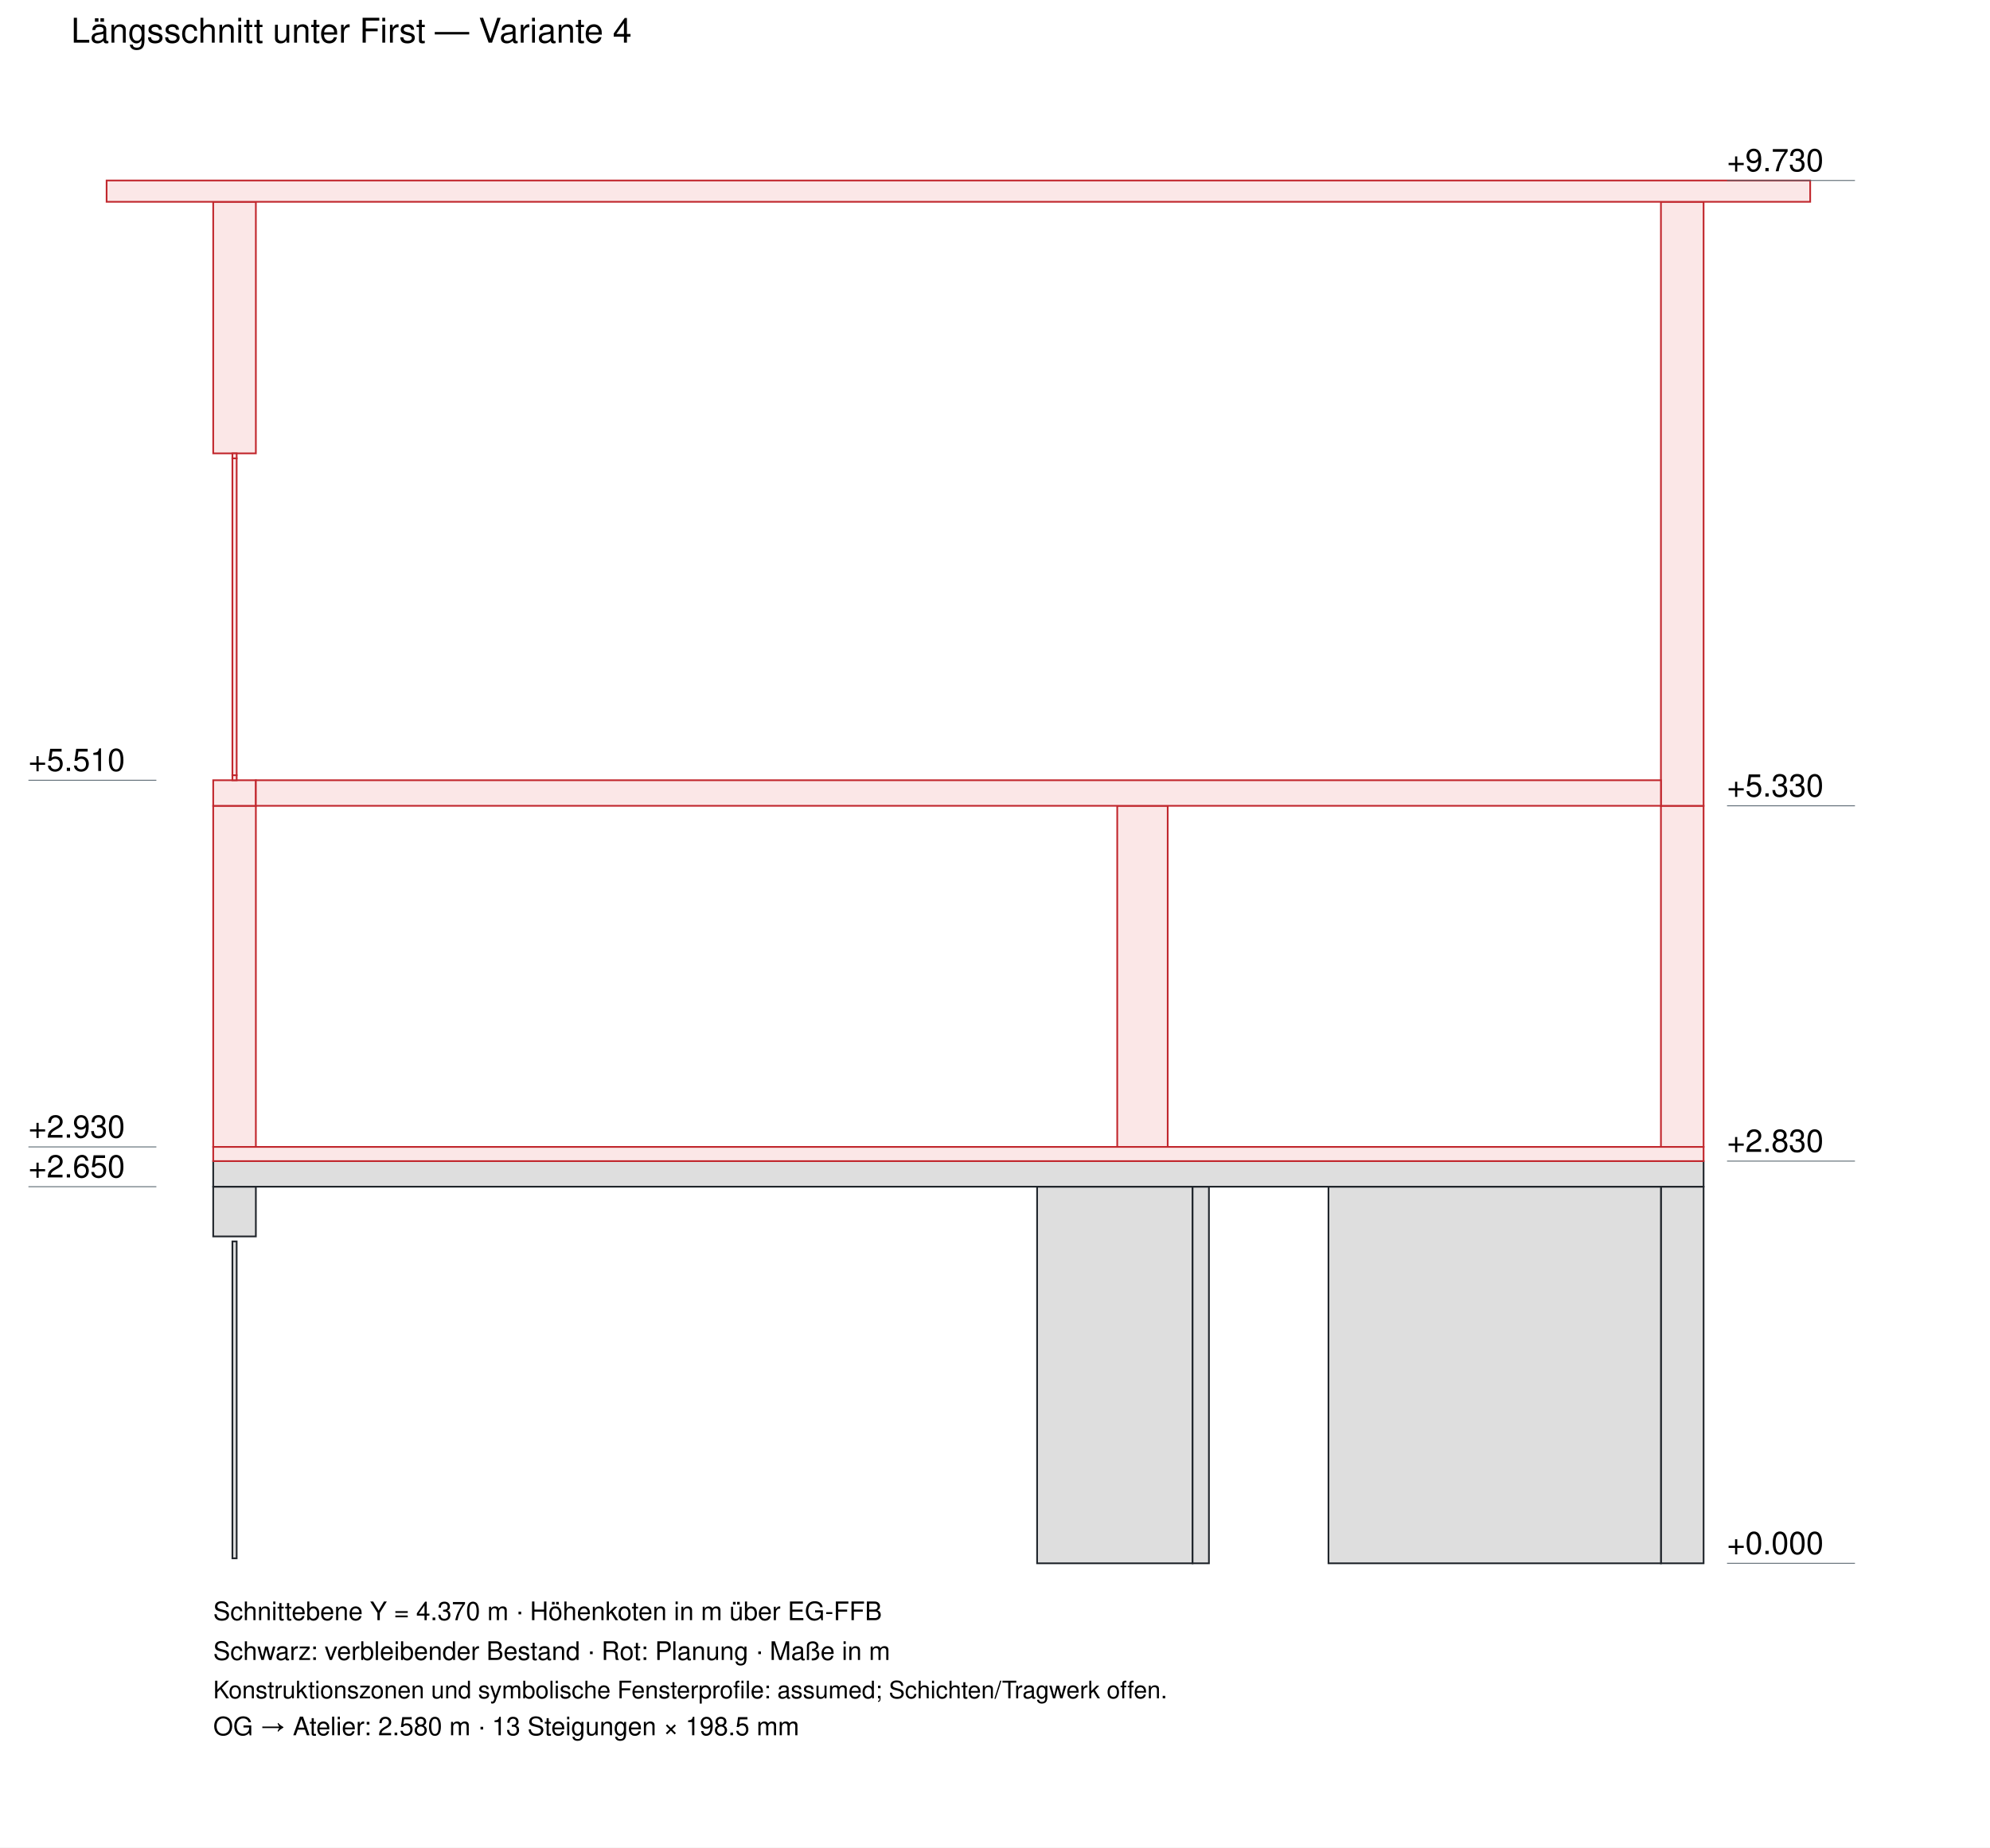
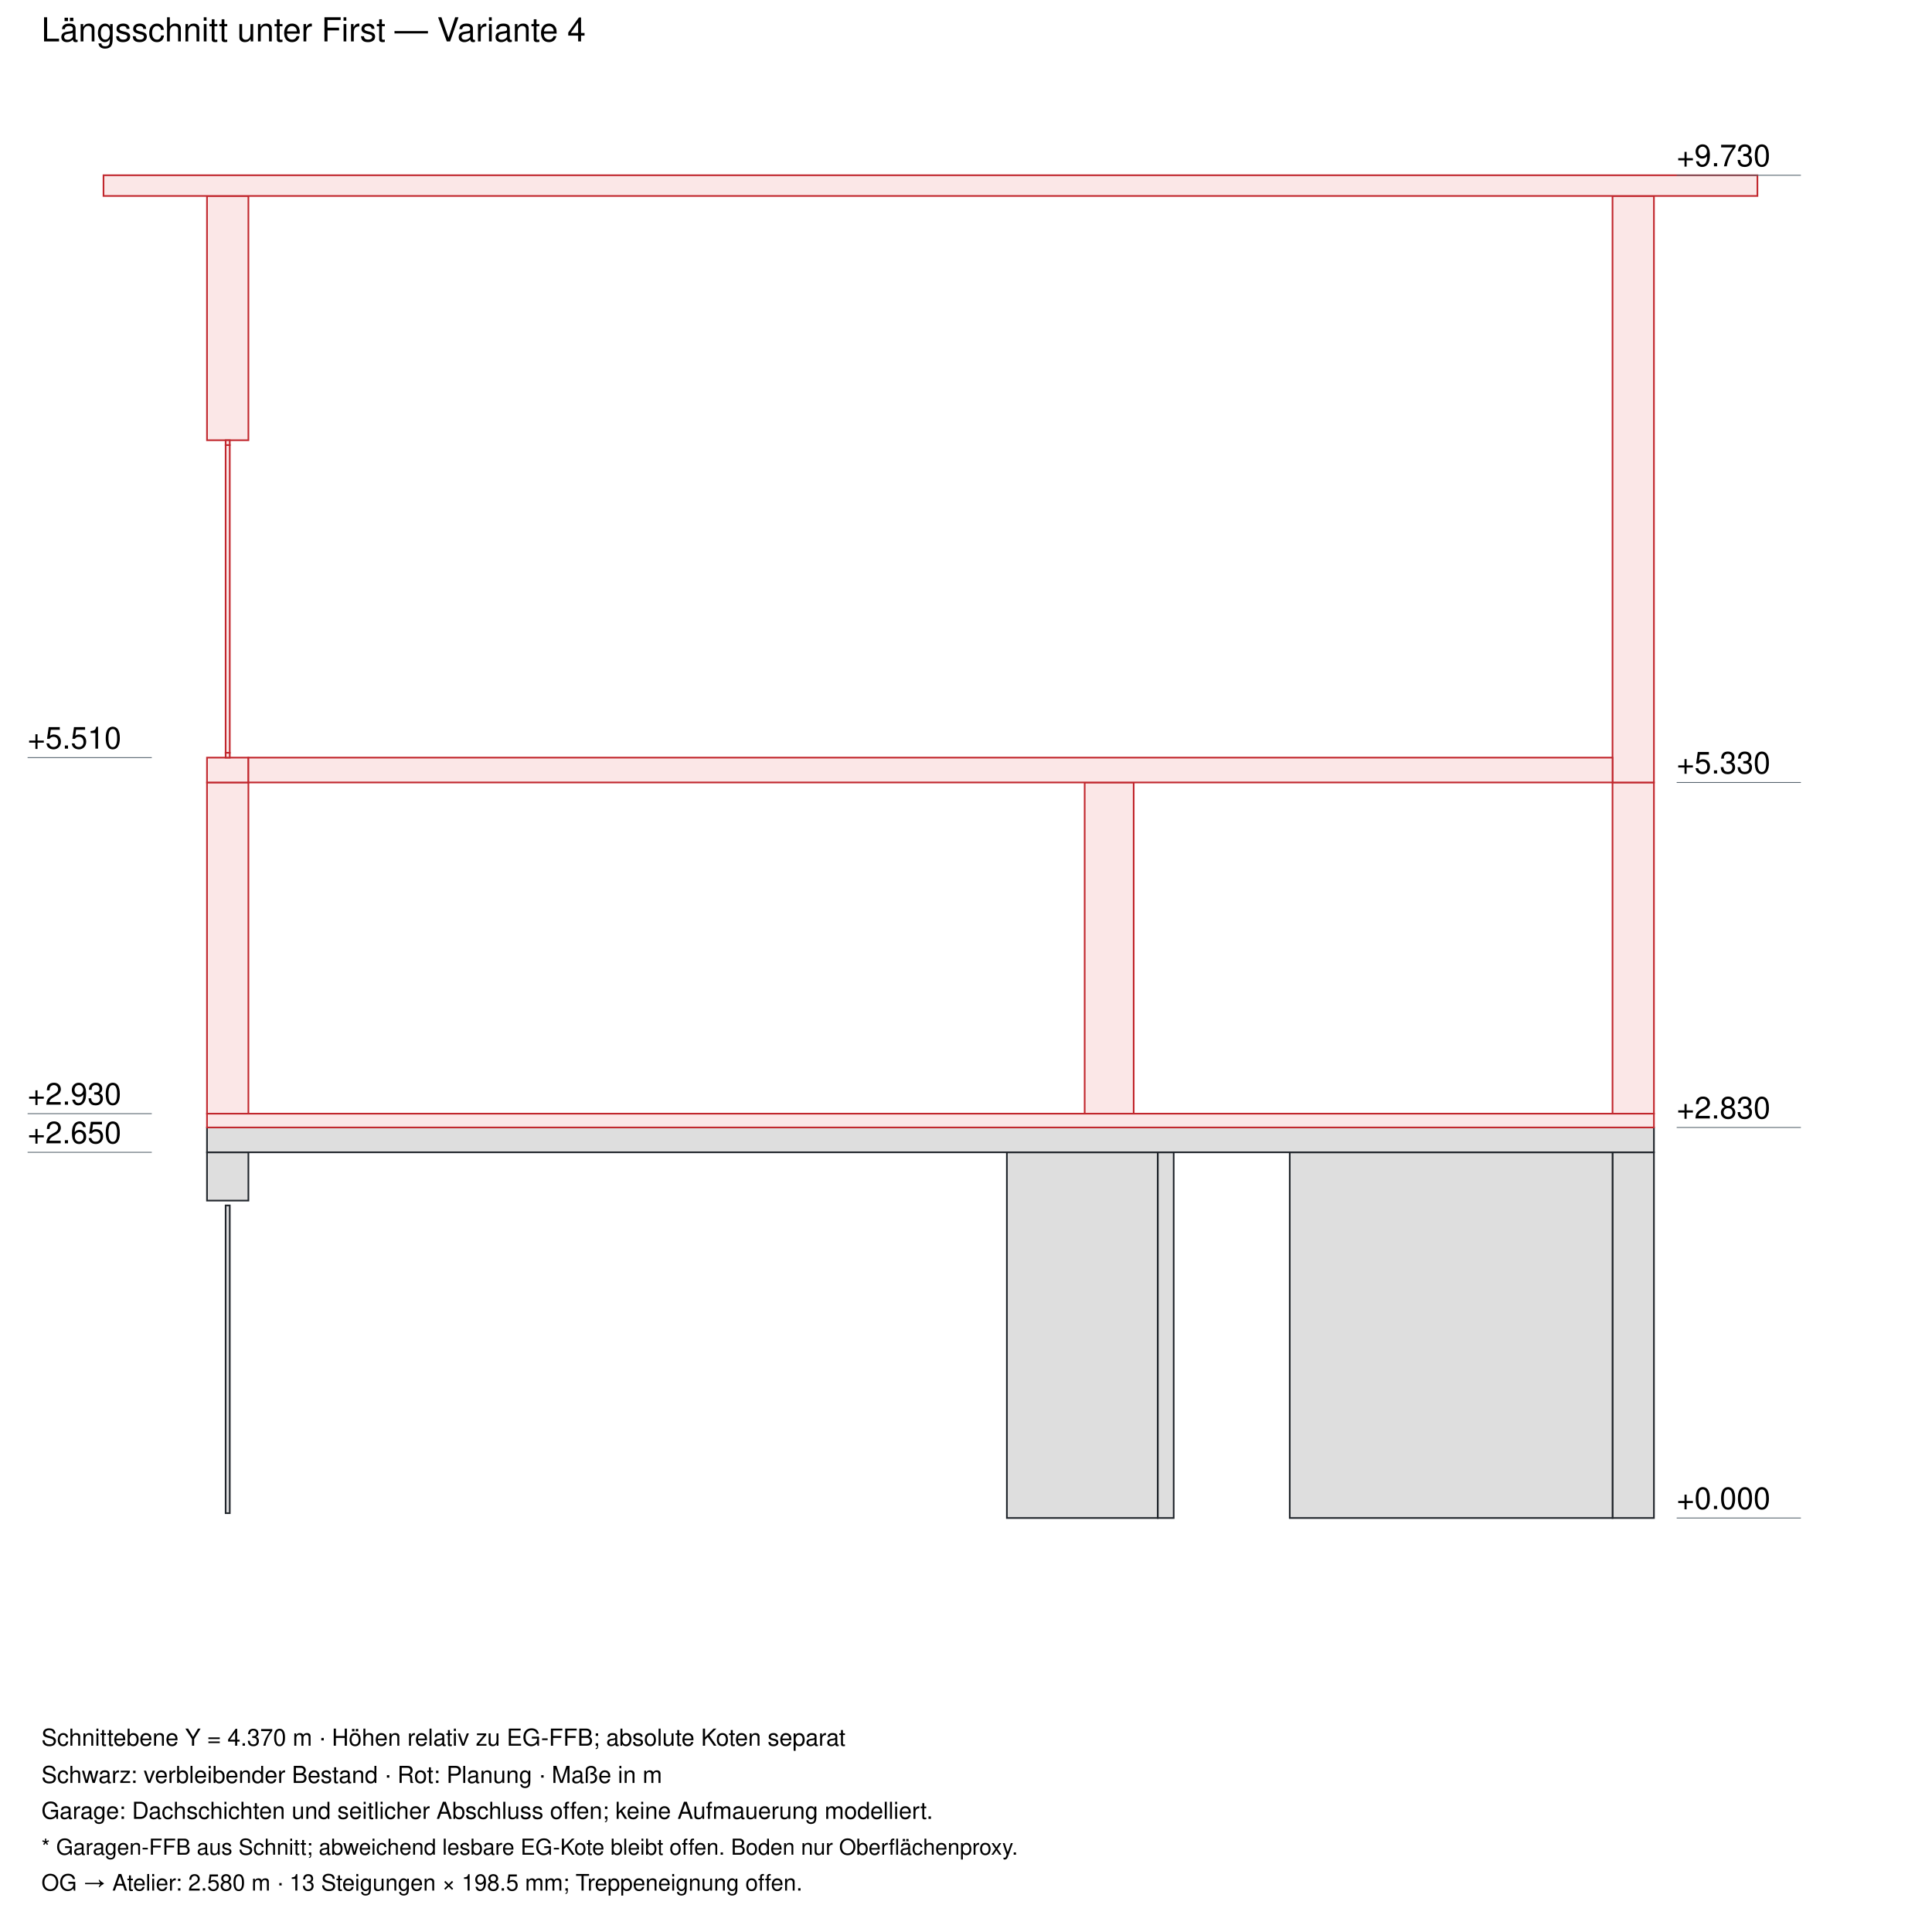
- <svg xmlns="http://www.w3.org/2000/svg" viewBox="-1500 -11000 14000 13000">
-   <rect x="-1500" y="-11000" width="14000" height="13000" fill="white" />
+ <svg xmlns="http://www.w3.org/2000/svg" viewBox="-1500 -11000 14000 14000">
+   <rect x="-1500" y="-11000" width="14000" height="14000" fill="white" />
  <g id="blattkopf" data-inhalt-oben="-10500">
-     <text x="-1000" y="-10700" font-family="Helvetica,Arial,sans-serif" font-size="240">Längsschnitt unter First — Variante 4</text>
+     <text x="-1200" y="-10700" font-family="Helvetica,Arial,sans-serif" font-size="240">Längsschnitt unter First — Variante 4</text>
  </g>
-   <path d="M 300.00,-2300.00 L 0.00,-2300.00 L 0.00,-2650.00 L 300.00,-2650.00 L 300.00,-2300.00 Z M 10185.00,-2650.00 L 10485.00,-2650.00 L 10485.00,-0.00 L 10185.00,-0.00 L 10185.00,-2650.00 Z" fill="#dedede" fill-rule="evenodd" stroke="#20252b" stroke-width="12" />
-   <path d="M 165.00,-35.00 L 135.00,-35.00 L 135.00,-2265.00 L 165.00,-2265.00 L 165.00,-35.00 Z" fill="#dedede" fill-rule="evenodd" stroke="#20252b" stroke-width="12" />
-   <path d="M 5796.26,-2650.00 L 6890.00,-2650.00 L 6890.00,-0.00 L 5796.26,-0.00 L 5796.26,-2650.00 Z" fill="#dedede" fill-rule="evenodd" stroke="#20252b" stroke-width="12" />
-   <path d="M 6890.00,-2650.00 L 7005.00,-2650.00 L 7005.00,-0.00 L 6890.00,-0.00 L 6890.00,-2650.00 Z M 7846.00,-2650.00 L 10185.00,-2650.00 L 10185.00,-0.00 L 7846.00,-0.00 L 7846.00,-2650.00 Z" fill="#dedede" fill-rule="evenodd" stroke="#20252b" stroke-width="12" />
-   <path d="M 10485.00,-2650.00 L 0.00,-2650.00 L 0.00,-2785.00 L 0.00,-2830.00 L 10485.00,-2830.00 L 10485.00,-2650.00 Z" fill="#dedede" fill-rule="evenodd" stroke="#20252b" stroke-width="12" />
-   <path d="M 300.00,-5330.00 L 300.00,-2930.00 L 0.00,-2930.00 L 0.00,-5330.00 L 300.00,-5330.00 Z M 10485.00,-5330.00 L 10485.00,-2930.00 L 10185.00,-2930.00 L 10185.00,-5330.00 L 10485.00,-5330.00 Z" fill="#fbe7e7" fill-rule="evenodd" stroke="#c1272d" stroke-width="12" />
-   <path d="M 0.00,-7810.00 L 0.00,-9580.00 L 300.00,-9580.00 L 300.00,-7810.00 L 0.00,-7810.00 Z M 300.00,-5330.00 L 0.00,-5330.00 L 0.00,-5510.00 L 300.00,-5510.00 L 300.00,-5330.00 Z M 10185.00,-5330.00 L 10185.00,-9580.00 L 10485.00,-9580.00 L 10485.00,-5330.00 L 10185.00,-5330.00 Z" fill="#fbe7e7" fill-rule="evenodd" stroke="#c1272d" stroke-width="12" />
-   <path d="M 6715.00,-2930.00 L 6360.00,-2930.00 L 6360.00,-5330.00 L 6715.00,-5330.00 L 6715.00,-2930.00 Z" fill="#fbe7e7" fill-rule="evenodd" stroke="#c1272d" stroke-width="12" />
-   <path d="M 0.00,-2930.00 L 10485.00,-2930.00 L 10485.00,-2855.00 L 10485.00,-2830.00 L 0.00,-2830.00 L 0.00,-2930.00 Z" fill="#fbe7e7" fill-rule="evenodd" stroke="#c1272d" stroke-width="12" />
-   <path d="M 10185.00,-5330.00 L 300.00,-5330.00 L 300.00,-5510.00 L 10185.00,-5510.00 L 10185.00,-5330.00 Z" fill="#fbe7e7" fill-rule="evenodd" stroke="#c1272d" stroke-width="12" />
-   <path d="M 165.00,-5545.00 L 135.00,-5545.00 L 135.00,-7775.00 L 165.00,-7775.00 L 165.00,-5545.00 Z" fill="#fbe7e7" fill-rule="evenodd" stroke="#c1272d" stroke-width="12" />
-   <path d="M 165.00,-7775.00 L 135.00,-7775.00 L 135.00,-7810.00 L 165.00,-7810.00 L 165.00,-7775.00 Z M 165.00,-5510.00 L 135.00,-5510.00 L 135.00,-5545.00 L 165.00,-5545.00 L 165.00,-5510.00 Z" fill="#fbe7e7" fill-rule="evenodd" stroke="#c1272d" stroke-width="12" />
-   <path d="M 11235.00,-9580.00 L -750.00,-9580.00 L -750.00,-9730.00 L 11235.00,-9730.00 L 11235.00,-9580.00 Z" fill="#fbe7e7" fill-rule="evenodd" stroke="#c1272d" stroke-width="12" />
+   <path data-object="ARC_EG_EXT_WALLS" d="M 300.00,-2300.00 L 0.00,-2300.00 L 0.00,-2650.00 L 300.00,-2650.00 L 300.00,-2300.00 Z M 10185.00,-2650.00 L 10485.00,-2650.00 L 10485.00,-0.00 L 10185.00,-0.00 L 10185.00,-2650.00 Z" fill="#dedede" fill-rule="evenodd" stroke="#20252b" stroke-width="12" />
+   <path data-object="ARC_EG_WINDOWS" d="M 165.00,-35.00 L 135.00,-35.00 L 135.00,-2265.00 L 165.00,-2265.00 L 165.00,-35.00 Z" fill="#dedede" fill-rule="evenodd" stroke="#20252b" stroke-width="12" />
+   <path data-object="ARC_EG_KITCHEN_WALL_175" d="M 5796.26,-2650.00 L 6890.00,-2650.00 L 6890.00,-0.00 L 5796.26,-0.00 L 5796.26,-2650.00 Z" fill="#dedede" fill-rule="evenodd" stroke="#20252b" stroke-width="12" />
+   <path data-object="ARC_EG_PARTITIONS" d="M 6890.00,-2650.00 L 7005.00,-2650.00 L 7005.00,-0.00 L 6890.00,-0.00 L 6890.00,-2650.00 Z M 7846.00,-2650.00 L 10185.00,-2650.00 L 10185.00,-0.00 L 7846.00,-0.00 L 7846.00,-2650.00 Z" fill="#dedede" fill-rule="evenodd" stroke="#20252b" stroke-width="12" />
+   <path data-object="STR_EG_SLAB_180" d="M 10485.00,-2650.00 L 0.00,-2650.00 L 0.00,-2785.00 L 0.00,-2830.00 L 10485.00,-2830.00 L 10485.00,-2650.00 Z" fill="#dedede" fill-rule="evenodd" stroke="#20252b" stroke-width="12" />
+   <path data-object="GEN_V4_WALL_RING_OG" d="M 300.00,-5330.00 L 300.00,-2930.00 L 0.00,-2930.00 L 0.00,-5330.00 L 300.00,-5330.00 Z M 10485.00,-5330.00 L 10485.00,-2930.00 L 10185.00,-2930.00 L 10185.00,-5330.00 L 10485.00,-5330.00 Z" fill="#fbe7e7" fill-rule="evenodd" stroke="#c1272d" stroke-width="12" />
+   <path data-object="GEN_V4_WALL_RING_DG" d="M 0.00,-7810.00 L 0.00,-9580.00 L 300.00,-9580.00 L 300.00,-7810.00 L 0.00,-7810.00 Z M 300.00,-5330.00 L 0.00,-5330.00 L 0.00,-5510.00 L 300.00,-5510.00 L 300.00,-5330.00 Z M 10185.00,-5330.00 L 10185.00,-9580.00 L 10485.00,-9580.00 L 10485.00,-5330.00 L 10185.00,-5330.00 Z" fill="#fbe7e7" fill-rule="evenodd" stroke="#c1272d" stroke-width="12" />
+   <path data-object="GEN_V4_PARTITIONS" d="M 6715.00,-2930.00 L 6360.00,-2930.00 L 6360.00,-5330.00 L 6715.00,-5330.00 L 6715.00,-2930.00 Z" fill="#fbe7e7" fill-rule="evenodd" stroke="#c1272d" stroke-width="12" />
+   <path data-object="GEN_V4_FLOOR_BUILDUP" d="M 0.00,-2930.00 L 10485.00,-2930.00 L 10485.00,-2855.00 L 10485.00,-2830.00 L 0.00,-2830.00 L 0.00,-2930.00 Z" fill="#fbe7e7" fill-rule="evenodd" stroke="#c1272d" stroke-width="12" />
+   <path data-object="GEN_V4_ATELIER_FLOOR" d="M 10185.00,-5330.00 L 300.00,-5330.00 L 300.00,-5510.00 L 10185.00,-5510.00 L 10185.00,-5330.00 Z" fill="#fbe7e7" fill-rule="evenodd" stroke="#c1272d" stroke-width="12" />
+   <path data-object="GEN_V4_ATELIER_GLAZING" d="M 165.00,-5545.00 L 135.00,-5545.00 L 135.00,-7775.00 L 165.00,-7775.00 L 165.00,-5545.00 Z" fill="#fbe7e7" fill-rule="evenodd" stroke="#c1272d" stroke-width="12" />
+   <path data-object="GEN_V4_ATELIER_DOOR_FRAME" d="M 165.00,-7775.00 L 135.00,-7775.00 L 135.00,-7810.00 L 165.00,-7810.00 L 165.00,-7775.00 Z M 165.00,-5510.00 L 135.00,-5510.00 L 135.00,-5545.00 L 165.00,-5545.00 L 165.00,-5510.00 Z" fill="#fbe7e7" fill-rule="evenodd" stroke="#c1272d" stroke-width="12" />
+   <path data-object="GEN_V4_ROOF" d="M 11235.00,-9580.00 L -750.00,-9580.00 L -750.00,-9730.00 L 11235.00,-9730.00 L 11235.00,-9580.00 Z" fill="#fbe7e7" fill-rule="evenodd" stroke="#c1272d" stroke-width="12" />
  <path d="M 10650, 0 h 900" stroke="#52606a" stroke-width="6" fill="none" />
  <text x="10650" y="-65" font-family="Helvetica,Arial,sans-serif" font-size="220">+0.000</text>
  <path d="M -1300, -2650 h 900" stroke="#52606a" stroke-width="6" fill="none" />
  <text x="-1300" y="-2715" font-family="Helvetica,Arial,sans-serif" font-size="220">+2.650</text>
  <path d="M 10650, -2830 h 900" stroke="#52606a" stroke-width="6" fill="none" />
  <text x="10650" y="-2895" font-family="Helvetica,Arial,sans-serif" font-size="220">+2.830</text>
  <path d="M -1300, -2930 h 900" stroke="#52606a" stroke-width="6" fill="none" />
  <text x="-1300" y="-2995" font-family="Helvetica,Arial,sans-serif" font-size="220">+2.930</text>
  <path d="M 10650, -5330 h 900" stroke="#52606a" stroke-width="6" fill="none" />
  <text x="10650" y="-5395" font-family="Helvetica,Arial,sans-serif" font-size="220">+5.330</text>
  <path d="M -1300, -5510 h 900" stroke="#52606a" stroke-width="6" fill="none" />
  <text x="-1300" y="-5575" font-family="Helvetica,Arial,sans-serif" font-size="220">+5.510</text>
  <path d="M 10650, -9730 h 900" stroke="#52606a" stroke-width="6" fill="none" />
  <text x="10650" y="-9795" font-family="Helvetica,Arial,sans-serif" font-size="220">+9.730</text>
-   <text x="0" y="400" font-family="Helvetica,Arial,sans-serif" font-size="180">Schnittebene Y = 4.370 m · Höhenkoten in m über EG-FFB</text>
-   <text x="0" y="680" font-family="Helvetica,Arial,sans-serif" font-size="180">Schwarz: verbleibender Bestand · Rot: Planung · Maße in m</text>
-   <text x="0" y="950" font-family="Helvetica,Arial,sans-serif" font-size="170">Konstruktionszonen und symbolische Fensterprofile: assumed; Schichten/Tragwerk offen.</text>
-   <text x="0" y="1210" font-family="Helvetica,Arial,sans-serif" font-size="180">OG → Atelier: 2.580 m · 13 Steigungen × 198.5 mm</text>
-   <g id="blattfuss" data-inhalt-unten="1450" />
+   <text x="-1200" y="1650" font-family="Helvetica,Arial,sans-serif" font-size="170">Schnittebene Y = 4.370 m · Höhen relativ zu EG-FFB; absolute Koten separat</text>
+   <text x="-1200" y="1920" font-family="Helvetica,Arial,sans-serif" font-size="170">Schwarz: verbleibender Bestand · Rot: Planung · Maße in m</text>
+   <text x="-1200" y="2180" font-family="Helvetica,Arial,sans-serif" font-size="170">Garage: Dachschichten und seitlicher Abschluss offen; keine Aufmauerung modelliert.</text>
+   <text x="-1200" y="2440" font-family="Helvetica,Arial,sans-serif" font-size="160">* Garagen-FFB aus Schnitt; abweichend lesbare EG-Kote bleibt offen. Boden nur Oberflächenproxy.</text>
+   <text x="-1200" y="2700" font-family="Helvetica,Arial,sans-serif" font-size="165">OG → Atelier: 2.580 m · 13 Steigungen × 198.5 mm; Treppeneignung offen.</text>
+   <g id="blattfuss" data-inhalt-unten="2850" />
</svg>
